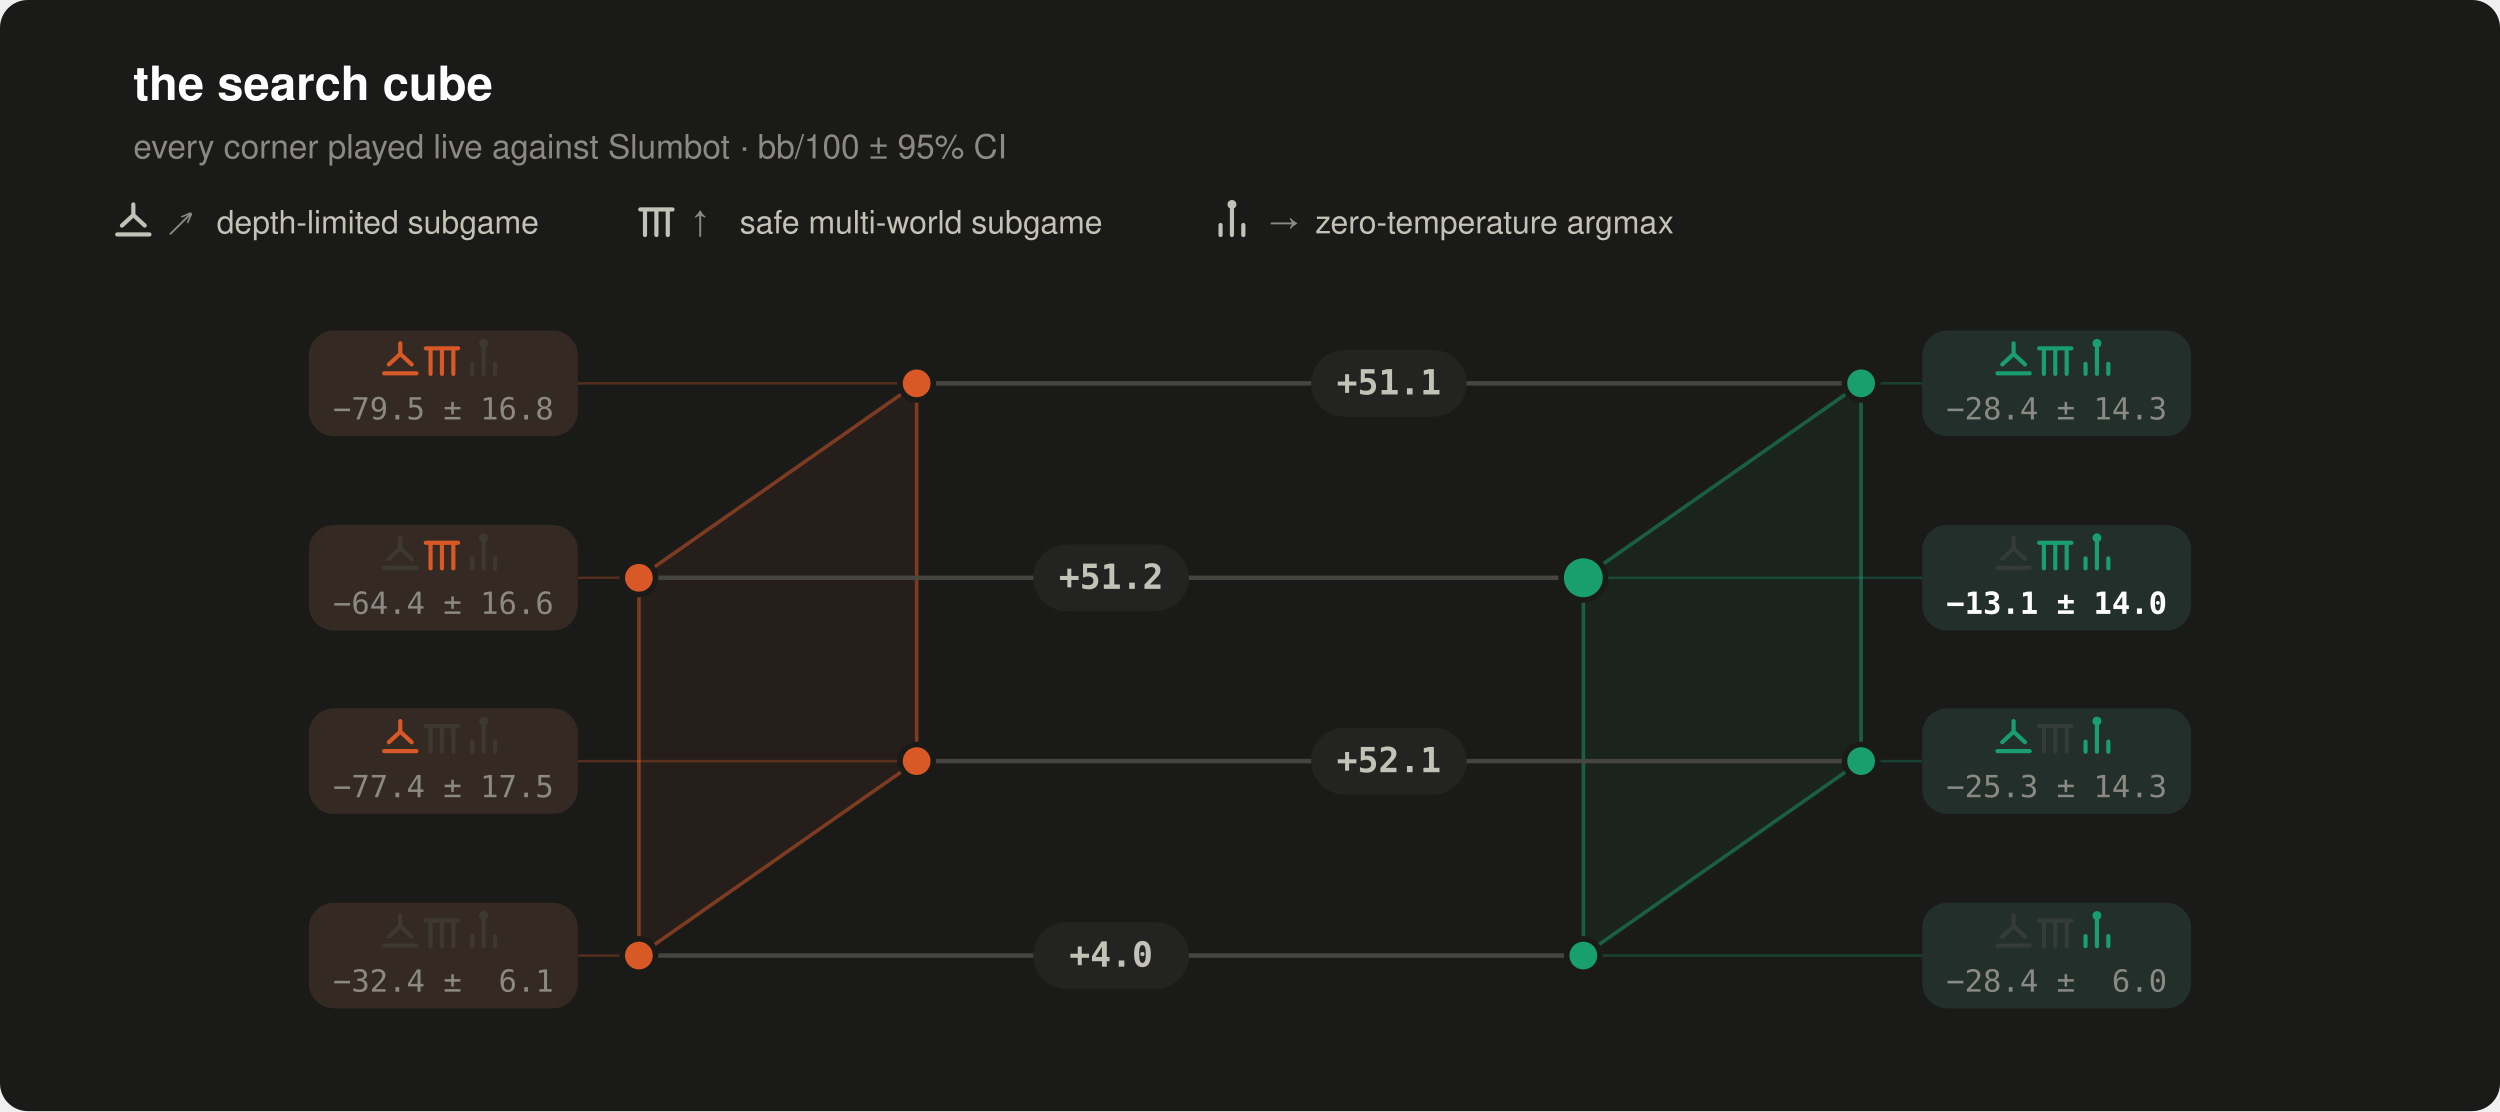
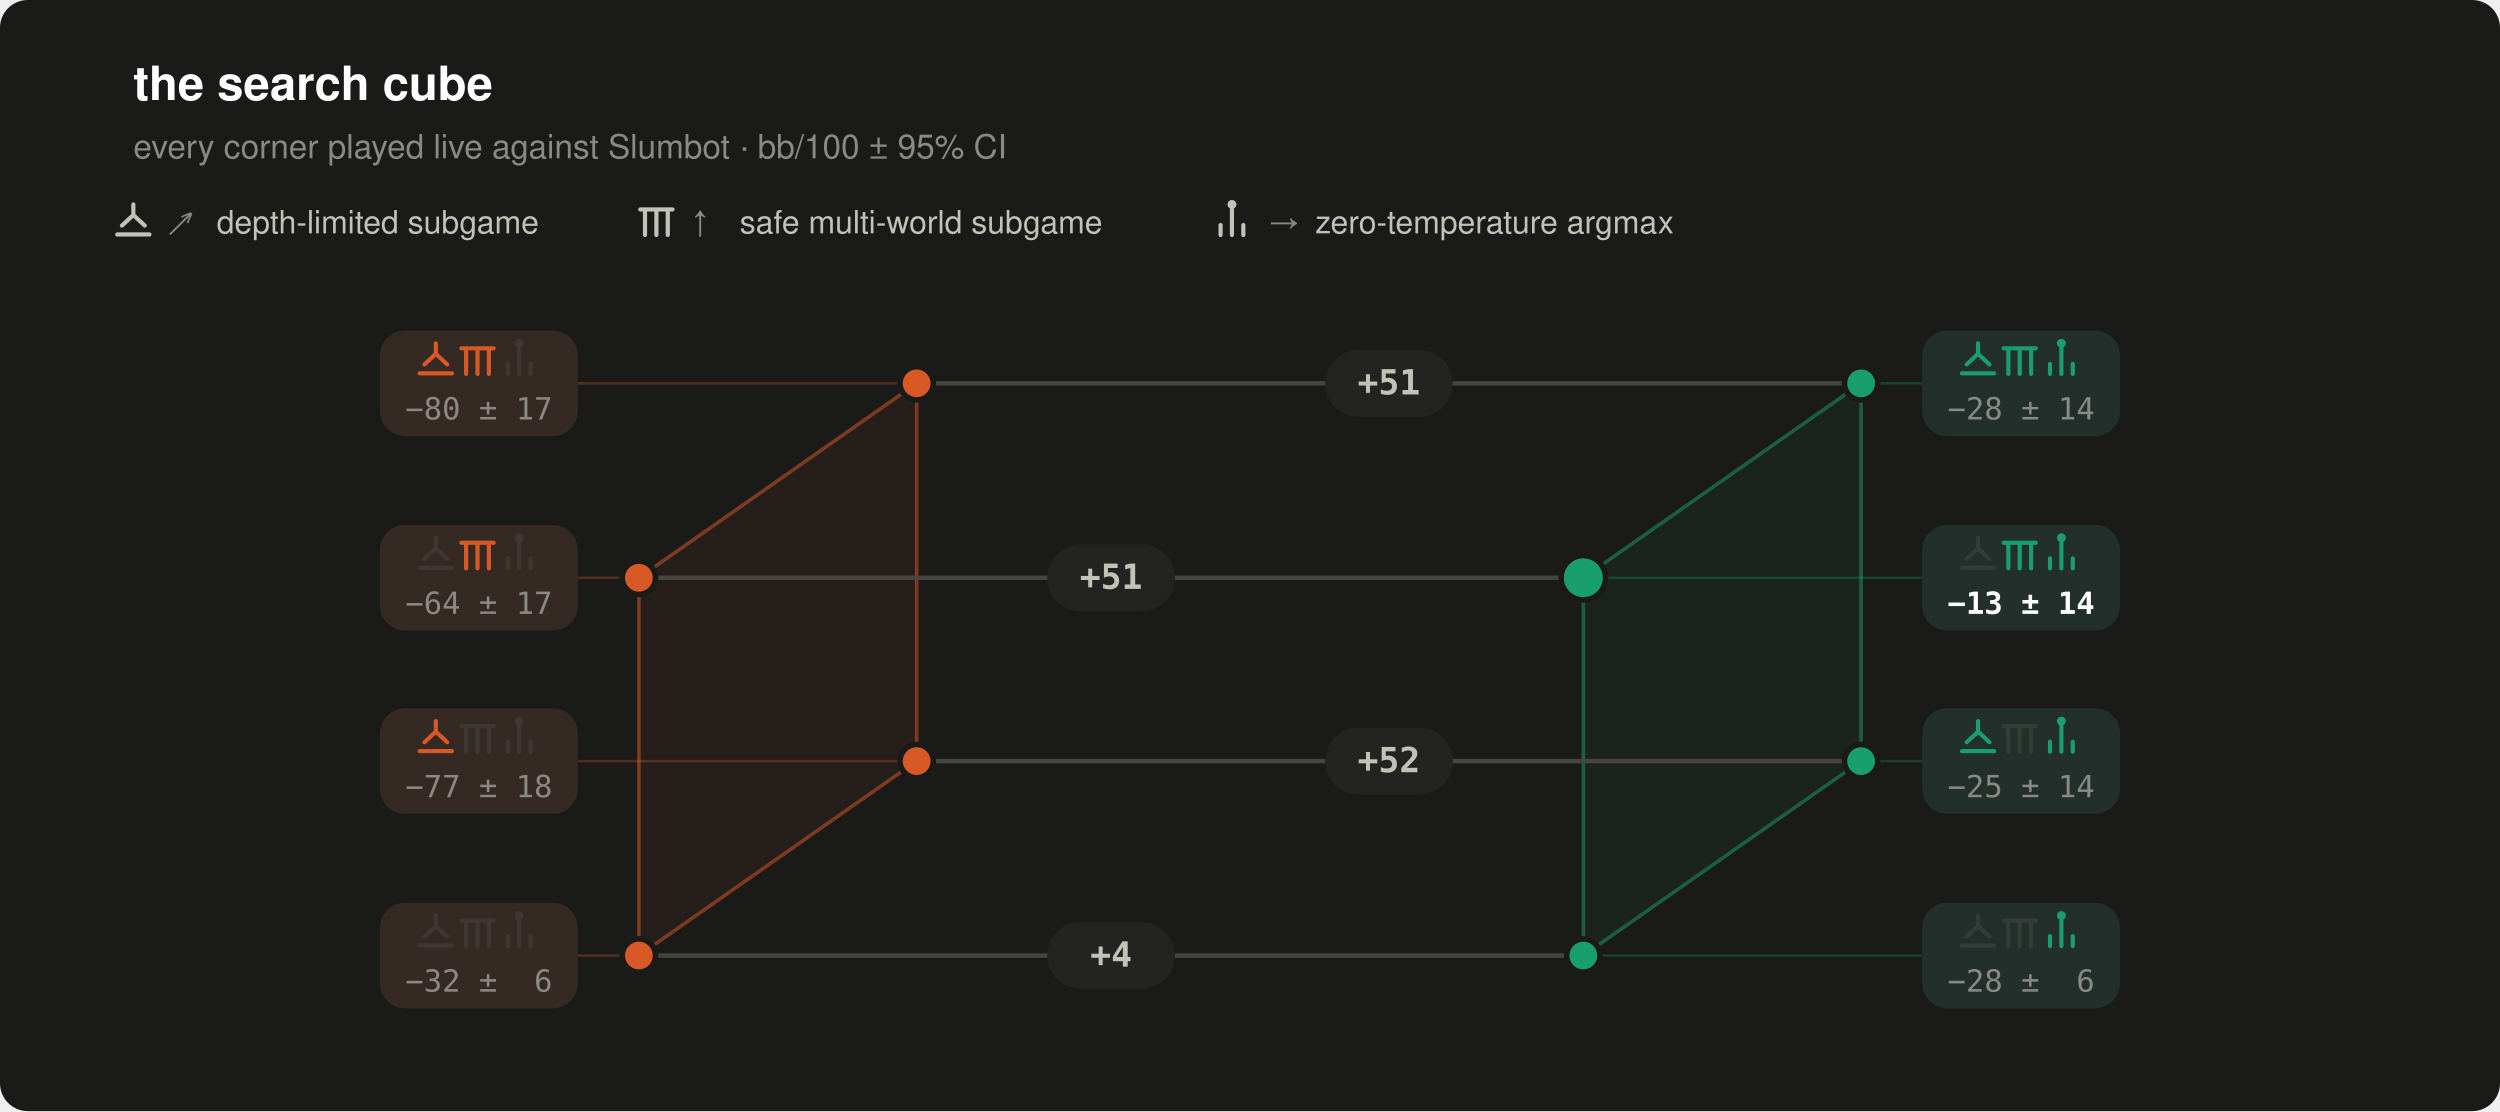
<svg xmlns="http://www.w3.org/2000/svg" viewBox="0 0 900 400" width="900" height="400" font-family="-apple-system, BlinkMacSystemFont, 'Segoe UI', Helvetica, Arial, sans-serif">
  <rect x="0.0" y="0.0" width="900.0" height="400.0" rx="10" fill="#1a1a19" opacity="1" />
  <text x="48.0" y="36.0" fill="#ffffff" font-family="-apple-system, BlinkMacSystemFont, 'Segoe UI', Helvetica, Arial, sans-serif" font-size="17" font-weight="600" text-anchor="start">the search cube</text>
  <text x="48.0" y="57.0" fill="#8a8983" font-family="-apple-system, BlinkMacSystemFont, 'Segoe UI', Helvetica, Arial, sans-serif" font-size="12" font-weight="400" text-anchor="start">every corner played live against Slumbot · bb/100 ± 95% CI</text>
  <polygon points="230.0,344.0 330.0,274.0 330.0,138.0 230.0,208.0" fill="#d95926" opacity="0.07" />
  <line x1="230.0" y1="344.0" x2="330.0" y2="274.0" stroke="#d95926" stroke-width="1.3" opacity="0.5" />
  <line x1="330.0" y1="274.0" x2="330.0" y2="138.0" stroke="#d95926" stroke-width="1.3" opacity="0.5" />
  <line x1="330.0" y1="138.0" x2="230.0" y2="208.0" stroke="#d95926" stroke-width="1.3" opacity="0.5" />
  <line x1="230.0" y1="208.0" x2="230.0" y2="344.0" stroke="#d95926" stroke-width="1.3" opacity="0.5" />
  <polygon points="570.0,344.0 670.0,274.0 670.0,138.0 570.0,208.0" fill="#199e70" opacity="0.07" />
  <line x1="570.0" y1="344.0" x2="670.0" y2="274.0" stroke="#199e70" stroke-width="1.3" opacity="0.5" />
  <line x1="670.0" y1="274.0" x2="670.0" y2="138.0" stroke="#199e70" stroke-width="1.3" opacity="0.5" />
  <line x1="670.0" y1="138.0" x2="570.0" y2="208.0" stroke="#199e70" stroke-width="1.3" opacity="0.5" />
  <line x1="570.0" y1="208.0" x2="570.0" y2="344.0" stroke="#199e70" stroke-width="1.3" opacity="0.5" />
  <line x1="230.0" y1="344.0" x2="570.0" y2="344.0" stroke="#46453f" stroke-width="1.6" opacity="1" />
-   <rect x="372.0" y="332.0" width="56.0" height="24.0" rx="12" fill="#232322" opacity="1" />
-   <text x="400.0" y="348.0" fill="#c3c2b7" font-family="ui-monospace, SFMono-Regular, Menlo, monospace" font-size="12.5" font-weight="600" text-anchor="middle">+4.0</text>
+   <rect x="377.0" y="332.0" width="46.0" height="24.0" rx="12" fill="#232322" opacity="1" />
+   <text x="400.0" y="348.0" fill="#c3c2b7" font-family="ui-monospace, SFMono-Regular, Menlo, monospace" font-size="12.5" font-weight="600" text-anchor="middle">+4</text>
  <line x1="330.0" y1="274.0" x2="670.0" y2="274.0" stroke="#46453f" stroke-width="1.6" opacity="1" />
-   <rect x="472.0" y="262.0" width="56.0" height="24.0" rx="12" fill="#232322" opacity="1" />
-   <text x="500.0" y="278.0" fill="#c3c2b7" font-family="ui-monospace, SFMono-Regular, Menlo, monospace" font-size="12.5" font-weight="600" text-anchor="middle">+52.1</text>
+   <rect x="477.0" y="262.0" width="46.0" height="24.0" rx="12" fill="#232322" opacity="1" />
+   <text x="500.0" y="278.0" fill="#c3c2b7" font-family="ui-monospace, SFMono-Regular, Menlo, monospace" font-size="12.5" font-weight="600" text-anchor="middle">+52</text>
  <line x1="330.0" y1="138.0" x2="670.0" y2="138.0" stroke="#46453f" stroke-width="1.6" opacity="1" />
-   <rect x="472.0" y="126.0" width="56.0" height="24.0" rx="12" fill="#232322" opacity="1" />
-   <text x="500.0" y="142.0" fill="#c3c2b7" font-family="ui-monospace, SFMono-Regular, Menlo, monospace" font-size="12.5" font-weight="600" text-anchor="middle">+51.1</text>
+   <rect x="477.0" y="126.0" width="46.0" height="24.0" rx="12" fill="#232322" opacity="1" />
+   <text x="500.0" y="142.0" fill="#c3c2b7" font-family="ui-monospace, SFMono-Regular, Menlo, monospace" font-size="12.5" font-weight="600" text-anchor="middle">+51</text>
  <line x1="230.0" y1="208.0" x2="570.0" y2="208.0" stroke="#46453f" stroke-width="1.6" opacity="1" />
-   <rect x="372.0" y="196.0" width="56.0" height="24.0" rx="12" fill="#232322" opacity="1" />
-   <text x="400.0" y="212.0" fill="#c3c2b7" font-family="ui-monospace, SFMono-Regular, Menlo, monospace" font-size="12.5" font-weight="600" text-anchor="middle">+51.2</text>
+   <rect x="377.0" y="196.0" width="46.0" height="24.0" rx="12" fill="#232322" opacity="1" />
+   <text x="400.0" y="212.0" fill="#c3c2b7" font-family="ui-monospace, SFMono-Regular, Menlo, monospace" font-size="12.5" font-weight="600" text-anchor="middle">+51</text>
  <line x1="208.0" y1="344.0" x2="230.0" y2="344.0" stroke="#d95926" stroke-width="0.9" opacity="0.3" />
  <circle cx="230.0" cy="344.0" r="7.0" fill="#1a1a19" />
  <circle cx="230.0" cy="344.0" r="5.0" fill="#d95926" />
-   <rect x="111.2" y="325.0" width="96.8" height="38.0" rx="9" fill="#232322" opacity="1" />
-   <rect x="111.2" y="325.0" width="96.8" height="38.0" rx="9" fill="#d95926" opacity="0.1" />
-   <g transform="translate(144.1,336.0)" opacity="0.55">
-     <path d="M0,-6.4 L0,-2.6 M0,-2.6 L-4.1,1.2 M0,-2.6 L4.1,1.2" fill="none" stroke="#46453f" stroke-linecap="round" stroke-linejoin="round" stroke-width="1.5" />
-     <path d="M-5.8,4.4 L5.8,4.4" fill="none" stroke="#46453f" stroke-linecap="round" stroke-linejoin="round" stroke-width="1.5" />
-   </g>
-   <g transform="translate(159.1,336.0)" opacity="0.55">
-     <path d="M-5.8,-4.6 L5.8,-4.6" fill="none" stroke="#46453f" stroke-linecap="round" stroke-linejoin="round" stroke-width="1.5" />
-     <path d="M-4.1,-4.4 L-4.1,4.6 M0,-4.4 L0,4.6 M4.1,-4.4 L4.1,4.6" fill="none" stroke="#46453f" stroke-linecap="round" stroke-linejoin="round" stroke-width="1.5" />
-   </g>
-   <g transform="translate(174.1,336.0)" opacity="0.55">
-     <path d="M-4.1,4.6 L-4.1,1.0" fill="none" stroke="#46453f" stroke-linecap="round" stroke-linejoin="round" stroke-width="1.5" />
-     <path d="M0,4.6 L0,-4.6" fill="none" stroke="#46453f" stroke-linecap="round" stroke-linejoin="round" stroke-width="1.5" />
-     <path d="M4.1,4.6 L4.1,1.0" fill="none" stroke="#46453f" stroke-linecap="round" stroke-linejoin="round" stroke-width="1.5" />
-     <circle cx="0" cy="-6.4" r="1.6" fill="#46453f" />
-   </g>
-   <text x="159.6" y="357.0" fill="#8a8983" font-family="ui-monospace, SFMono-Regular, Menlo, monospace" font-size="11" font-weight="400" text-anchor="middle">−32.4 ±  6.1</text>
+   <rect x="136.8" y="325.0" width="71.2" height="38.0" rx="9" fill="#232322" opacity="1" />
+   <rect x="136.8" y="325.0" width="71.2" height="38.0" rx="9" fill="#d95926" opacity="0.1" />
+   <g transform="translate(156.9,336.0)" opacity="0.55">
+     <path d="M0,-6.4 L0,-2.6 M0,-2.6 L-4.1,1.2 M0,-2.6 L4.1,1.2" fill="none" stroke="#46453f" stroke-linecap="round" stroke-linejoin="round" stroke-width="1.5" />
+     <path d="M-5.8,4.4 L5.8,4.4" fill="none" stroke="#46453f" stroke-linecap="round" stroke-linejoin="round" stroke-width="1.5" />
+   </g>
+   <g transform="translate(171.9,336.0)" opacity="0.55">
+     <path d="M-5.8,-4.6 L5.8,-4.6" fill="none" stroke="#46453f" stroke-linecap="round" stroke-linejoin="round" stroke-width="1.5" />
+     <path d="M-4.1,-4.4 L-4.1,4.6 M0,-4.4 L0,4.6 M4.1,-4.4 L4.1,4.6" fill="none" stroke="#46453f" stroke-linecap="round" stroke-linejoin="round" stroke-width="1.5" />
+   </g>
+   <g transform="translate(186.9,336.0)" opacity="0.55">
+     <path d="M-4.1,4.6 L-4.1,1.0" fill="none" stroke="#46453f" stroke-linecap="round" stroke-linejoin="round" stroke-width="1.5" />
+     <path d="M0,4.6 L0,-4.6" fill="none" stroke="#46453f" stroke-linecap="round" stroke-linejoin="round" stroke-width="1.5" />
+     <path d="M4.1,4.6 L4.1,1.0" fill="none" stroke="#46453f" stroke-linecap="round" stroke-linejoin="round" stroke-width="1.5" />
+     <circle cx="0" cy="-6.4" r="1.6" fill="#46453f" />
+   </g>
+   <text x="172.4" y="357.0" fill="#8a8983" font-family="ui-monospace, SFMono-Regular, Menlo, monospace" font-size="11" font-weight="400" text-anchor="middle">−32 ±  6</text>
  <line x1="208.0" y1="274.0" x2="330.0" y2="274.0" stroke="#d95926" stroke-width="0.9" opacity="0.3" />
  <circle cx="330.0" cy="274.0" r="7.0" fill="#1a1a19" />
  <circle cx="330.0" cy="274.0" r="5.0" fill="#d95926" />
-   <rect x="111.2" y="255.0" width="96.8" height="38.0" rx="9" fill="#232322" opacity="1" />
-   <rect x="111.2" y="255.0" width="96.8" height="38.0" rx="9" fill="#d95926" opacity="0.1" />
-   <g transform="translate(144.1,266.0)" opacity="1">
+   <rect x="136.8" y="255.0" width="71.2" height="38.0" rx="9" fill="#232322" opacity="1" />
+   <rect x="136.8" y="255.0" width="71.2" height="38.0" rx="9" fill="#d95926" opacity="0.1" />
+   <g transform="translate(156.9,266.0)" opacity="1">
    <path d="M0,-6.4 L0,-2.6 M0,-2.6 L-4.1,1.2 M0,-2.6 L4.1,1.2" fill="none" stroke="#d95926" stroke-linecap="round" stroke-linejoin="round" stroke-width="1.5" />
    <path d="M-5.8,4.4 L5.8,4.4" fill="none" stroke="#d95926" stroke-linecap="round" stroke-linejoin="round" stroke-width="1.5" />
  </g>
-   <g transform="translate(159.1,266.0)" opacity="0.55">
-     <path d="M-5.8,-4.6 L5.8,-4.6" fill="none" stroke="#46453f" stroke-linecap="round" stroke-linejoin="round" stroke-width="1.5" />
-     <path d="M-4.1,-4.4 L-4.1,4.6 M0,-4.4 L0,4.6 M4.1,-4.4 L4.1,4.6" fill="none" stroke="#46453f" stroke-linecap="round" stroke-linejoin="round" stroke-width="1.5" />
-   </g>
-   <g transform="translate(174.1,266.0)" opacity="0.55">
-     <path d="M-4.1,4.6 L-4.1,1.0" fill="none" stroke="#46453f" stroke-linecap="round" stroke-linejoin="round" stroke-width="1.5" />
-     <path d="M0,4.6 L0,-4.6" fill="none" stroke="#46453f" stroke-linecap="round" stroke-linejoin="round" stroke-width="1.5" />
-     <path d="M4.1,4.6 L4.1,1.0" fill="none" stroke="#46453f" stroke-linecap="round" stroke-linejoin="round" stroke-width="1.5" />
-     <circle cx="0" cy="-6.4" r="1.6" fill="#46453f" />
-   </g>
-   <text x="159.6" y="287.0" fill="#8a8983" font-family="ui-monospace, SFMono-Regular, Menlo, monospace" font-size="11" font-weight="400" text-anchor="middle">−77.4 ± 17.5</text>
+   <g transform="translate(171.9,266.0)" opacity="0.55">
+     <path d="M-5.8,-4.6 L5.8,-4.6" fill="none" stroke="#46453f" stroke-linecap="round" stroke-linejoin="round" stroke-width="1.5" />
+     <path d="M-4.1,-4.4 L-4.1,4.6 M0,-4.4 L0,4.6 M4.1,-4.4 L4.1,4.6" fill="none" stroke="#46453f" stroke-linecap="round" stroke-linejoin="round" stroke-width="1.5" />
+   </g>
+   <g transform="translate(186.9,266.0)" opacity="0.55">
+     <path d="M-4.1,4.6 L-4.1,1.0" fill="none" stroke="#46453f" stroke-linecap="round" stroke-linejoin="round" stroke-width="1.5" />
+     <path d="M0,4.6 L0,-4.6" fill="none" stroke="#46453f" stroke-linecap="round" stroke-linejoin="round" stroke-width="1.5" />
+     <path d="M4.1,4.6 L4.1,1.0" fill="none" stroke="#46453f" stroke-linecap="round" stroke-linejoin="round" stroke-width="1.5" />
+     <circle cx="0" cy="-6.4" r="1.6" fill="#46453f" />
+   </g>
+   <text x="172.4" y="287.0" fill="#8a8983" font-family="ui-monospace, SFMono-Regular, Menlo, monospace" font-size="11" font-weight="400" text-anchor="middle">−77 ± 18</text>
  <line x1="208.0" y1="208.0" x2="230.0" y2="208.0" stroke="#d95926" stroke-width="0.9" opacity="0.3" />
  <circle cx="230.0" cy="208.0" r="7.0" fill="#1a1a19" />
  <circle cx="230.0" cy="208.0" r="5.0" fill="#d95926" />
-   <rect x="111.2" y="189.0" width="96.8" height="38.0" rx="9" fill="#232322" opacity="1" />
-   <rect x="111.2" y="189.0" width="96.8" height="38.0" rx="9" fill="#d95926" opacity="0.1" />
-   <g transform="translate(144.1,200.0)" opacity="0.55">
-     <path d="M0,-6.4 L0,-2.6 M0,-2.6 L-4.1,1.2 M0,-2.6 L4.1,1.2" fill="none" stroke="#46453f" stroke-linecap="round" stroke-linejoin="round" stroke-width="1.5" />
-     <path d="M-5.8,4.4 L5.8,4.4" fill="none" stroke="#46453f" stroke-linecap="round" stroke-linejoin="round" stroke-width="1.5" />
-   </g>
-   <g transform="translate(159.1,200.0)" opacity="1">
+   <rect x="136.8" y="189.0" width="71.2" height="38.0" rx="9" fill="#232322" opacity="1" />
+   <rect x="136.8" y="189.0" width="71.2" height="38.0" rx="9" fill="#d95926" opacity="0.1" />
+   <g transform="translate(156.9,200.0)" opacity="0.55">
+     <path d="M0,-6.4 L0,-2.6 M0,-2.6 L-4.1,1.2 M0,-2.6 L4.1,1.2" fill="none" stroke="#46453f" stroke-linecap="round" stroke-linejoin="round" stroke-width="1.5" />
+     <path d="M-5.8,4.4 L5.8,4.4" fill="none" stroke="#46453f" stroke-linecap="round" stroke-linejoin="round" stroke-width="1.5" />
+   </g>
+   <g transform="translate(171.9,200.0)" opacity="1">
    <path d="M-5.8,-4.6 L5.8,-4.6" fill="none" stroke="#d95926" stroke-linecap="round" stroke-linejoin="round" stroke-width="1.5" />
    <path d="M-4.1,-4.4 L-4.1,4.6 M0,-4.4 L0,4.6 M4.1,-4.4 L4.1,4.6" fill="none" stroke="#d95926" stroke-linecap="round" stroke-linejoin="round" stroke-width="1.5" />
  </g>
-   <g transform="translate(174.1,200.0)" opacity="0.55">
-     <path d="M-4.1,4.6 L-4.1,1.0" fill="none" stroke="#46453f" stroke-linecap="round" stroke-linejoin="round" stroke-width="1.5" />
-     <path d="M0,4.6 L0,-4.6" fill="none" stroke="#46453f" stroke-linecap="round" stroke-linejoin="round" stroke-width="1.5" />
-     <path d="M4.1,4.6 L4.1,1.0" fill="none" stroke="#46453f" stroke-linecap="round" stroke-linejoin="round" stroke-width="1.5" />
-     <circle cx="0" cy="-6.4" r="1.6" fill="#46453f" />
-   </g>
-   <text x="159.6" y="221.0" fill="#8a8983" font-family="ui-monospace, SFMono-Regular, Menlo, monospace" font-size="11" font-weight="400" text-anchor="middle">−64.4 ± 16.6</text>
+   <g transform="translate(186.9,200.0)" opacity="0.55">
+     <path d="M-4.1,4.6 L-4.1,1.0" fill="none" stroke="#46453f" stroke-linecap="round" stroke-linejoin="round" stroke-width="1.5" />
+     <path d="M0,4.6 L0,-4.6" fill="none" stroke="#46453f" stroke-linecap="round" stroke-linejoin="round" stroke-width="1.5" />
+     <path d="M4.1,4.6 L4.1,1.0" fill="none" stroke="#46453f" stroke-linecap="round" stroke-linejoin="round" stroke-width="1.5" />
+     <circle cx="0" cy="-6.4" r="1.6" fill="#46453f" />
+   </g>
+   <text x="172.4" y="221.0" fill="#8a8983" font-family="ui-monospace, SFMono-Regular, Menlo, monospace" font-size="11" font-weight="400" text-anchor="middle">−64 ± 17</text>
  <line x1="208.0" y1="138.0" x2="330.0" y2="138.0" stroke="#d95926" stroke-width="0.9" opacity="0.3" />
  <circle cx="330.0" cy="138.0" r="7.0" fill="#1a1a19" />
  <circle cx="330.0" cy="138.0" r="5.0" fill="#d95926" />
-   <rect x="111.2" y="119.0" width="96.8" height="38.0" rx="9" fill="#232322" opacity="1" />
-   <rect x="111.2" y="119.0" width="96.8" height="38.0" rx="9" fill="#d95926" opacity="0.1" />
-   <g transform="translate(144.1,130.0)" opacity="1">
+   <rect x="136.8" y="119.0" width="71.2" height="38.0" rx="9" fill="#232322" opacity="1" />
+   <rect x="136.8" y="119.0" width="71.2" height="38.0" rx="9" fill="#d95926" opacity="0.1" />
+   <g transform="translate(156.9,130.0)" opacity="1">
    <path d="M0,-6.4 L0,-2.6 M0,-2.6 L-4.1,1.2 M0,-2.6 L4.1,1.2" fill="none" stroke="#d95926" stroke-linecap="round" stroke-linejoin="round" stroke-width="1.5" />
    <path d="M-5.8,4.4 L5.8,4.4" fill="none" stroke="#d95926" stroke-linecap="round" stroke-linejoin="round" stroke-width="1.5" />
  </g>
-   <g transform="translate(159.1,130.0)" opacity="1">
+   <g transform="translate(171.9,130.0)" opacity="1">
    <path d="M-5.8,-4.6 L5.8,-4.6" fill="none" stroke="#d95926" stroke-linecap="round" stroke-linejoin="round" stroke-width="1.5" />
    <path d="M-4.1,-4.4 L-4.1,4.6 M0,-4.4 L0,4.6 M4.1,-4.4 L4.1,4.6" fill="none" stroke="#d95926" stroke-linecap="round" stroke-linejoin="round" stroke-width="1.5" />
  </g>
-   <g transform="translate(174.1,130.0)" opacity="0.55">
-     <path d="M-4.1,4.6 L-4.1,1.0" fill="none" stroke="#46453f" stroke-linecap="round" stroke-linejoin="round" stroke-width="1.5" />
-     <path d="M0,4.6 L0,-4.6" fill="none" stroke="#46453f" stroke-linecap="round" stroke-linejoin="round" stroke-width="1.5" />
-     <path d="M4.1,4.6 L4.1,1.0" fill="none" stroke="#46453f" stroke-linecap="round" stroke-linejoin="round" stroke-width="1.5" />
-     <circle cx="0" cy="-6.4" r="1.6" fill="#46453f" />
-   </g>
-   <text x="159.6" y="151.0" fill="#8a8983" font-family="ui-monospace, SFMono-Regular, Menlo, monospace" font-size="11" font-weight="400" text-anchor="middle">−79.5 ± 16.8</text>
+   <g transform="translate(186.9,130.0)" opacity="0.55">
+     <path d="M-4.1,4.6 L-4.1,1.0" fill="none" stroke="#46453f" stroke-linecap="round" stroke-linejoin="round" stroke-width="1.5" />
+     <path d="M0,4.6 L0,-4.6" fill="none" stroke="#46453f" stroke-linecap="round" stroke-linejoin="round" stroke-width="1.5" />
+     <path d="M4.1,4.6 L4.1,1.0" fill="none" stroke="#46453f" stroke-linecap="round" stroke-linejoin="round" stroke-width="1.5" />
+     <circle cx="0" cy="-6.4" r="1.6" fill="#46453f" />
+   </g>
+   <text x="172.4" y="151.0" fill="#8a8983" font-family="ui-monospace, SFMono-Regular, Menlo, monospace" font-size="11" font-weight="400" text-anchor="middle">−80 ± 17</text>
  <line x1="692.0" y1="344.0" x2="570.0" y2="344.0" stroke="#199e70" stroke-width="0.9" opacity="0.3" />
  <circle cx="570.0" cy="344.0" r="7.0" fill="#1a1a19" />
  <circle cx="570.0" cy="344.0" r="5.0" fill="#199e70" />
-   <rect x="692.0" y="325.0" width="96.8" height="38.0" rx="9" fill="#232322" opacity="1" />
-   <rect x="692.0" y="325.0" width="96.8" height="38.0" rx="9" fill="#199e70" opacity="0.1" />
-   <g transform="translate(724.9,336.0)" opacity="0.55">
-     <path d="M0,-6.4 L0,-2.6 M0,-2.6 L-4.1,1.2 M0,-2.6 L4.1,1.2" fill="none" stroke="#46453f" stroke-linecap="round" stroke-linejoin="round" stroke-width="1.5" />
-     <path d="M-5.8,4.4 L5.8,4.4" fill="none" stroke="#46453f" stroke-linecap="round" stroke-linejoin="round" stroke-width="1.5" />
-   </g>
-   <g transform="translate(739.9,336.0)" opacity="0.55">
-     <path d="M-5.8,-4.6 L5.8,-4.6" fill="none" stroke="#46453f" stroke-linecap="round" stroke-linejoin="round" stroke-width="1.5" />
-     <path d="M-4.1,-4.4 L-4.1,4.6 M0,-4.4 L0,4.6 M4.1,-4.4 L4.1,4.6" fill="none" stroke="#46453f" stroke-linecap="round" stroke-linejoin="round" stroke-width="1.5" />
-   </g>
-   <g transform="translate(754.9,336.0)" opacity="1">
-     <path d="M-4.1,4.6 L-4.1,1.0" fill="none" stroke="#199e70" stroke-linecap="round" stroke-linejoin="round" stroke-width="1.5" />
-     <path d="M0,4.6 L0,-4.6" fill="none" stroke="#199e70" stroke-linecap="round" stroke-linejoin="round" stroke-width="1.5" />
-     <path d="M4.1,4.6 L4.1,1.0" fill="none" stroke="#199e70" stroke-linecap="round" stroke-linejoin="round" stroke-width="1.5" />
-     <circle cx="0" cy="-6.4" r="1.6" fill="#199e70" />
-   </g>
-   <text x="740.4" y="357.0" fill="#8a8983" font-family="ui-monospace, SFMono-Regular, Menlo, monospace" font-size="11" font-weight="400" text-anchor="middle">−28.4 ±  6.0</text>
+   <rect x="692.0" y="325.0" width="71.2" height="38.0" rx="9" fill="#232322" opacity="1" />
+   <rect x="692.0" y="325.0" width="71.2" height="38.0" rx="9" fill="#199e70" opacity="0.1" />
+   <g transform="translate(712.1,336.0)" opacity="0.55">
+     <path d="M0,-6.4 L0,-2.6 M0,-2.6 L-4.1,1.2 M0,-2.6 L4.1,1.2" fill="none" stroke="#46453f" stroke-linecap="round" stroke-linejoin="round" stroke-width="1.5" />
+     <path d="M-5.8,4.4 L5.8,4.4" fill="none" stroke="#46453f" stroke-linecap="round" stroke-linejoin="round" stroke-width="1.5" />
+   </g>
+   <g transform="translate(727.1,336.0)" opacity="0.55">
+     <path d="M-5.8,-4.6 L5.8,-4.6" fill="none" stroke="#46453f" stroke-linecap="round" stroke-linejoin="round" stroke-width="1.5" />
+     <path d="M-4.1,-4.4 L-4.1,4.6 M0,-4.4 L0,4.6 M4.1,-4.4 L4.1,4.6" fill="none" stroke="#46453f" stroke-linecap="round" stroke-linejoin="round" stroke-width="1.5" />
+   </g>
+   <g transform="translate(742.1,336.0)" opacity="1">
+     <path d="M-4.1,4.6 L-4.1,1.0" fill="none" stroke="#199e70" stroke-linecap="round" stroke-linejoin="round" stroke-width="1.5" />
+     <path d="M0,4.6 L0,-4.6" fill="none" stroke="#199e70" stroke-linecap="round" stroke-linejoin="round" stroke-width="1.5" />
+     <path d="M4.1,4.6 L4.1,1.0" fill="none" stroke="#199e70" stroke-linecap="round" stroke-linejoin="round" stroke-width="1.5" />
+     <circle cx="0" cy="-6.4" r="1.6" fill="#199e70" />
+   </g>
+   <text x="727.6" y="357.0" fill="#8a8983" font-family="ui-monospace, SFMono-Regular, Menlo, monospace" font-size="11" font-weight="400" text-anchor="middle">−28 ±  6</text>
  <line x1="692.0" y1="274.0" x2="670.0" y2="274.0" stroke="#199e70" stroke-width="0.9" opacity="0.3" />
  <circle cx="670.0" cy="274.0" r="7.0" fill="#1a1a19" />
  <circle cx="670.0" cy="274.0" r="5.0" fill="#199e70" />
-   <rect x="692.0" y="255.0" width="96.8" height="38.0" rx="9" fill="#232322" opacity="1" />
-   <rect x="692.0" y="255.0" width="96.8" height="38.0" rx="9" fill="#199e70" opacity="0.1" />
-   <g transform="translate(724.9,266.0)" opacity="1">
+   <rect x="692.0" y="255.0" width="71.2" height="38.0" rx="9" fill="#232322" opacity="1" />
+   <rect x="692.0" y="255.0" width="71.2" height="38.0" rx="9" fill="#199e70" opacity="0.1" />
+   <g transform="translate(712.1,266.0)" opacity="1">
    <path d="M0,-6.4 L0,-2.6 M0,-2.6 L-4.1,1.2 M0,-2.6 L4.1,1.2" fill="none" stroke="#199e70" stroke-linecap="round" stroke-linejoin="round" stroke-width="1.5" />
    <path d="M-5.8,4.4 L5.8,4.4" fill="none" stroke="#199e70" stroke-linecap="round" stroke-linejoin="round" stroke-width="1.5" />
  </g>
-   <g transform="translate(739.9,266.0)" opacity="0.55">
-     <path d="M-5.8,-4.6 L5.8,-4.6" fill="none" stroke="#46453f" stroke-linecap="round" stroke-linejoin="round" stroke-width="1.5" />
-     <path d="M-4.1,-4.4 L-4.1,4.6 M0,-4.4 L0,4.6 M4.1,-4.4 L4.1,4.6" fill="none" stroke="#46453f" stroke-linecap="round" stroke-linejoin="round" stroke-width="1.5" />
-   </g>
-   <g transform="translate(754.9,266.0)" opacity="1">
-     <path d="M-4.1,4.6 L-4.1,1.0" fill="none" stroke="#199e70" stroke-linecap="round" stroke-linejoin="round" stroke-width="1.5" />
-     <path d="M0,4.6 L0,-4.6" fill="none" stroke="#199e70" stroke-linecap="round" stroke-linejoin="round" stroke-width="1.5" />
-     <path d="M4.1,4.6 L4.1,1.0" fill="none" stroke="#199e70" stroke-linecap="round" stroke-linejoin="round" stroke-width="1.5" />
-     <circle cx="0" cy="-6.4" r="1.6" fill="#199e70" />
-   </g>
-   <text x="740.4" y="287.0" fill="#8a8983" font-family="ui-monospace, SFMono-Regular, Menlo, monospace" font-size="11" font-weight="400" text-anchor="middle">−25.3 ± 14.3</text>
+   <g transform="translate(727.1,266.0)" opacity="0.55">
+     <path d="M-5.8,-4.6 L5.8,-4.6" fill="none" stroke="#46453f" stroke-linecap="round" stroke-linejoin="round" stroke-width="1.5" />
+     <path d="M-4.1,-4.4 L-4.1,4.6 M0,-4.4 L0,4.6 M4.1,-4.4 L4.1,4.6" fill="none" stroke="#46453f" stroke-linecap="round" stroke-linejoin="round" stroke-width="1.5" />
+   </g>
+   <g transform="translate(742.1,266.0)" opacity="1">
+     <path d="M-4.1,4.6 L-4.1,1.0" fill="none" stroke="#199e70" stroke-linecap="round" stroke-linejoin="round" stroke-width="1.5" />
+     <path d="M0,4.6 L0,-4.6" fill="none" stroke="#199e70" stroke-linecap="round" stroke-linejoin="round" stroke-width="1.5" />
+     <path d="M4.1,4.6 L4.1,1.0" fill="none" stroke="#199e70" stroke-linecap="round" stroke-linejoin="round" stroke-width="1.5" />
+     <circle cx="0" cy="-6.4" r="1.6" fill="#199e70" />
+   </g>
+   <text x="727.6" y="287.0" fill="#8a8983" font-family="ui-monospace, SFMono-Regular, Menlo, monospace" font-size="11" font-weight="400" text-anchor="middle">−25 ± 14</text>
  <line x1="692.0" y1="208.0" x2="570.0" y2="208.0" stroke="#199e70" stroke-width="0.9" opacity="0.3" />
  <circle cx="570.0" cy="208.0" r="9.0" fill="#1a1a19" />
  <circle cx="570.0" cy="208.0" r="7.0" fill="#199e70" />
-   <rect x="692.0" y="189.0" width="96.8" height="38.0" rx="9" fill="#232322" opacity="1" />
-   <rect x="692.0" y="189.0" width="96.8" height="38.0" rx="9" fill="#199e70" opacity="0.1" />
-   <g transform="translate(724.9,200.0)" opacity="0.55">
-     <path d="M0,-6.4 L0,-2.6 M0,-2.6 L-4.1,1.2 M0,-2.6 L4.1,1.2" fill="none" stroke="#46453f" stroke-linecap="round" stroke-linejoin="round" stroke-width="1.5" />
-     <path d="M-5.8,4.4 L5.8,4.4" fill="none" stroke="#46453f" stroke-linecap="round" stroke-linejoin="round" stroke-width="1.5" />
-   </g>
-   <g transform="translate(739.9,200.0)" opacity="1">
+   <rect x="692.0" y="189.0" width="71.2" height="38.0" rx="9" fill="#232322" opacity="1" />
+   <rect x="692.0" y="189.0" width="71.2" height="38.0" rx="9" fill="#199e70" opacity="0.1" />
+   <g transform="translate(712.1,200.0)" opacity="0.55">
+     <path d="M0,-6.4 L0,-2.6 M0,-2.6 L-4.1,1.2 M0,-2.6 L4.1,1.2" fill="none" stroke="#46453f" stroke-linecap="round" stroke-linejoin="round" stroke-width="1.5" />
+     <path d="M-5.8,4.4 L5.8,4.4" fill="none" stroke="#46453f" stroke-linecap="round" stroke-linejoin="round" stroke-width="1.5" />
+   </g>
+   <g transform="translate(727.1,200.0)" opacity="1">
    <path d="M-5.8,-4.6 L5.8,-4.6" fill="none" stroke="#199e70" stroke-linecap="round" stroke-linejoin="round" stroke-width="1.5" />
    <path d="M-4.1,-4.4 L-4.1,4.6 M0,-4.4 L0,4.6 M4.1,-4.4 L4.1,4.6" fill="none" stroke="#199e70" stroke-linecap="round" stroke-linejoin="round" stroke-width="1.5" />
  </g>
-   <g transform="translate(754.9,200.0)" opacity="1">
-     <path d="M-4.1,4.6 L-4.1,1.0" fill="none" stroke="#199e70" stroke-linecap="round" stroke-linejoin="round" stroke-width="1.5" />
-     <path d="M0,4.6 L0,-4.6" fill="none" stroke="#199e70" stroke-linecap="round" stroke-linejoin="round" stroke-width="1.5" />
-     <path d="M4.1,4.6 L4.1,1.0" fill="none" stroke="#199e70" stroke-linecap="round" stroke-linejoin="round" stroke-width="1.5" />
-     <circle cx="0" cy="-6.4" r="1.6" fill="#199e70" />
-   </g>
-   <text x="740.4" y="221.0" fill="#ffffff" font-family="ui-monospace, SFMono-Regular, Menlo, monospace" font-size="11" font-weight="600" text-anchor="middle">−13.1 ± 14.0</text>
+   <g transform="translate(742.1,200.0)" opacity="1">
+     <path d="M-4.1,4.6 L-4.1,1.0" fill="none" stroke="#199e70" stroke-linecap="round" stroke-linejoin="round" stroke-width="1.5" />
+     <path d="M0,4.6 L0,-4.6" fill="none" stroke="#199e70" stroke-linecap="round" stroke-linejoin="round" stroke-width="1.5" />
+     <path d="M4.1,4.6 L4.1,1.0" fill="none" stroke="#199e70" stroke-linecap="round" stroke-linejoin="round" stroke-width="1.5" />
+     <circle cx="0" cy="-6.4" r="1.6" fill="#199e70" />
+   </g>
+   <text x="727.6" y="221.0" fill="#ffffff" font-family="ui-monospace, SFMono-Regular, Menlo, monospace" font-size="11" font-weight="600" text-anchor="middle">−13 ± 14</text>
  <line x1="692.0" y1="138.0" x2="670.0" y2="138.0" stroke="#199e70" stroke-width="0.9" opacity="0.3" />
  <circle cx="670.0" cy="138.0" r="7.0" fill="#1a1a19" />
  <circle cx="670.0" cy="138.0" r="5.0" fill="#199e70" />
-   <rect x="692.0" y="119.0" width="96.8" height="38.0" rx="9" fill="#232322" opacity="1" />
-   <rect x="692.0" y="119.0" width="96.8" height="38.0" rx="9" fill="#199e70" opacity="0.1" />
-   <g transform="translate(724.9,130.0)" opacity="1">
+   <rect x="692.0" y="119.0" width="71.2" height="38.0" rx="9" fill="#232322" opacity="1" />
+   <rect x="692.0" y="119.0" width="71.2" height="38.0" rx="9" fill="#199e70" opacity="0.1" />
+   <g transform="translate(712.1,130.0)" opacity="1">
    <path d="M0,-6.4 L0,-2.6 M0,-2.6 L-4.1,1.2 M0,-2.6 L4.1,1.2" fill="none" stroke="#199e70" stroke-linecap="round" stroke-linejoin="round" stroke-width="1.5" />
    <path d="M-5.8,4.4 L5.8,4.4" fill="none" stroke="#199e70" stroke-linecap="round" stroke-linejoin="round" stroke-width="1.5" />
  </g>
-   <g transform="translate(739.9,130.0)" opacity="1">
+   <g transform="translate(727.1,130.0)" opacity="1">
    <path d="M-5.8,-4.6 L5.8,-4.6" fill="none" stroke="#199e70" stroke-linecap="round" stroke-linejoin="round" stroke-width="1.5" />
    <path d="M-4.1,-4.4 L-4.1,4.6 M0,-4.4 L0,4.6 M4.1,-4.4 L4.1,4.6" fill="none" stroke="#199e70" stroke-linecap="round" stroke-linejoin="round" stroke-width="1.5" />
  </g>
-   <g transform="translate(754.9,130.0)" opacity="1">
-     <path d="M-4.1,4.6 L-4.1,1.0" fill="none" stroke="#199e70" stroke-linecap="round" stroke-linejoin="round" stroke-width="1.5" />
-     <path d="M0,4.6 L0,-4.6" fill="none" stroke="#199e70" stroke-linecap="round" stroke-linejoin="round" stroke-width="1.5" />
-     <path d="M4.1,4.6 L4.1,1.0" fill="none" stroke="#199e70" stroke-linecap="round" stroke-linejoin="round" stroke-width="1.5" />
-     <circle cx="0" cy="-6.4" r="1.6" fill="#199e70" />
-   </g>
-   <text x="740.4" y="151.0" fill="#8a8983" font-family="ui-monospace, SFMono-Regular, Menlo, monospace" font-size="11" font-weight="400" text-anchor="middle">−28.4 ± 14.3</text>
+   <g transform="translate(742.1,130.0)" opacity="1">
+     <path d="M-4.1,4.6 L-4.1,1.0" fill="none" stroke="#199e70" stroke-linecap="round" stroke-linejoin="round" stroke-width="1.5" />
+     <path d="M0,4.6 L0,-4.6" fill="none" stroke="#199e70" stroke-linecap="round" stroke-linejoin="round" stroke-width="1.5" />
+     <path d="M4.1,4.6 L4.1,1.0" fill="none" stroke="#199e70" stroke-linecap="round" stroke-linejoin="round" stroke-width="1.5" />
+     <circle cx="0" cy="-6.4" r="1.6" fill="#199e70" />
+   </g>
+   <text x="727.6" y="151.0" fill="#8a8983" font-family="ui-monospace, SFMono-Regular, Menlo, monospace" font-size="11" font-weight="400" text-anchor="middle">−28 ± 14</text>
  <g transform="translate(48.0,80.0)" opacity="1">
    <path d="M0,-6.4 L0,-2.6 M0,-2.6 L-4.1,1.2 M0,-2.6 L4.1,1.2" fill="none" stroke="#c3c2b7" stroke-linecap="round" stroke-linejoin="round" stroke-width="1.5" />
    <path d="M-5.8,4.4 L5.8,4.4" fill="none" stroke="#c3c2b7" stroke-linecap="round" stroke-linejoin="round" stroke-width="1.5" />
  </g>
  <text x="61.0" y="84.0" fill="#8a8983" font-family="-apple-system, BlinkMacSystemFont, 'Segoe UI', Helvetica, Arial, sans-serif" font-size="11.5" font-weight="400" text-anchor="start">↗</text>
  <text x="78.0" y="84.0" fill="#c3c2b7" font-family="-apple-system, BlinkMacSystemFont, 'Segoe UI', Helvetica, Arial, sans-serif" font-size="11.5" font-weight="400" text-anchor="start">depth-limited subgame</text>
  <g transform="translate(236.3,80.0)" opacity="1">
    <path d="M-5.8,-4.6 L5.8,-4.6" fill="none" stroke="#c3c2b7" stroke-linecap="round" stroke-linejoin="round" stroke-width="1.5" />
    <path d="M-4.1,-4.4 L-4.1,4.6 M0,-4.4 L0,4.6 M4.1,-4.4 L4.1,4.6" fill="none" stroke="#c3c2b7" stroke-linecap="round" stroke-linejoin="round" stroke-width="1.5" />
  </g>
  <text x="249.3" y="84.0" fill="#8a8983" font-family="-apple-system, BlinkMacSystemFont, 'Segoe UI', Helvetica, Arial, sans-serif" font-size="11.5" font-weight="400" text-anchor="start">↑</text>
  <text x="266.3" y="84.0" fill="#c3c2b7" font-family="-apple-system, BlinkMacSystemFont, 'Segoe UI', Helvetica, Arial, sans-serif" font-size="11.5" font-weight="400" text-anchor="start">safe multi-world subgame</text>
  <g transform="translate(443.5,80.0)" opacity="1">
    <path d="M-4.1,4.6 L-4.1,1.0" fill="none" stroke="#c3c2b7" stroke-linecap="round" stroke-linejoin="round" stroke-width="1.5" />
    <path d="M0,4.6 L0,-4.6" fill="none" stroke="#c3c2b7" stroke-linecap="round" stroke-linejoin="round" stroke-width="1.5" />
    <path d="M4.1,4.6 L4.1,1.0" fill="none" stroke="#c3c2b7" stroke-linecap="round" stroke-linejoin="round" stroke-width="1.5" />
    <circle cx="0" cy="-6.4" r="1.6" fill="#c3c2b7" />
  </g>
  <text x="456.5" y="84.0" fill="#8a8983" font-family="-apple-system, BlinkMacSystemFont, 'Segoe UI', Helvetica, Arial, sans-serif" font-size="11.5" font-weight="400" text-anchor="start">→</text>
  <text x="473.5" y="84.0" fill="#c3c2b7" font-family="-apple-system, BlinkMacSystemFont, 'Segoe UI', Helvetica, Arial, sans-serif" font-size="11.5" font-weight="400" text-anchor="start">zero-temperature argmax</text>
</svg>
